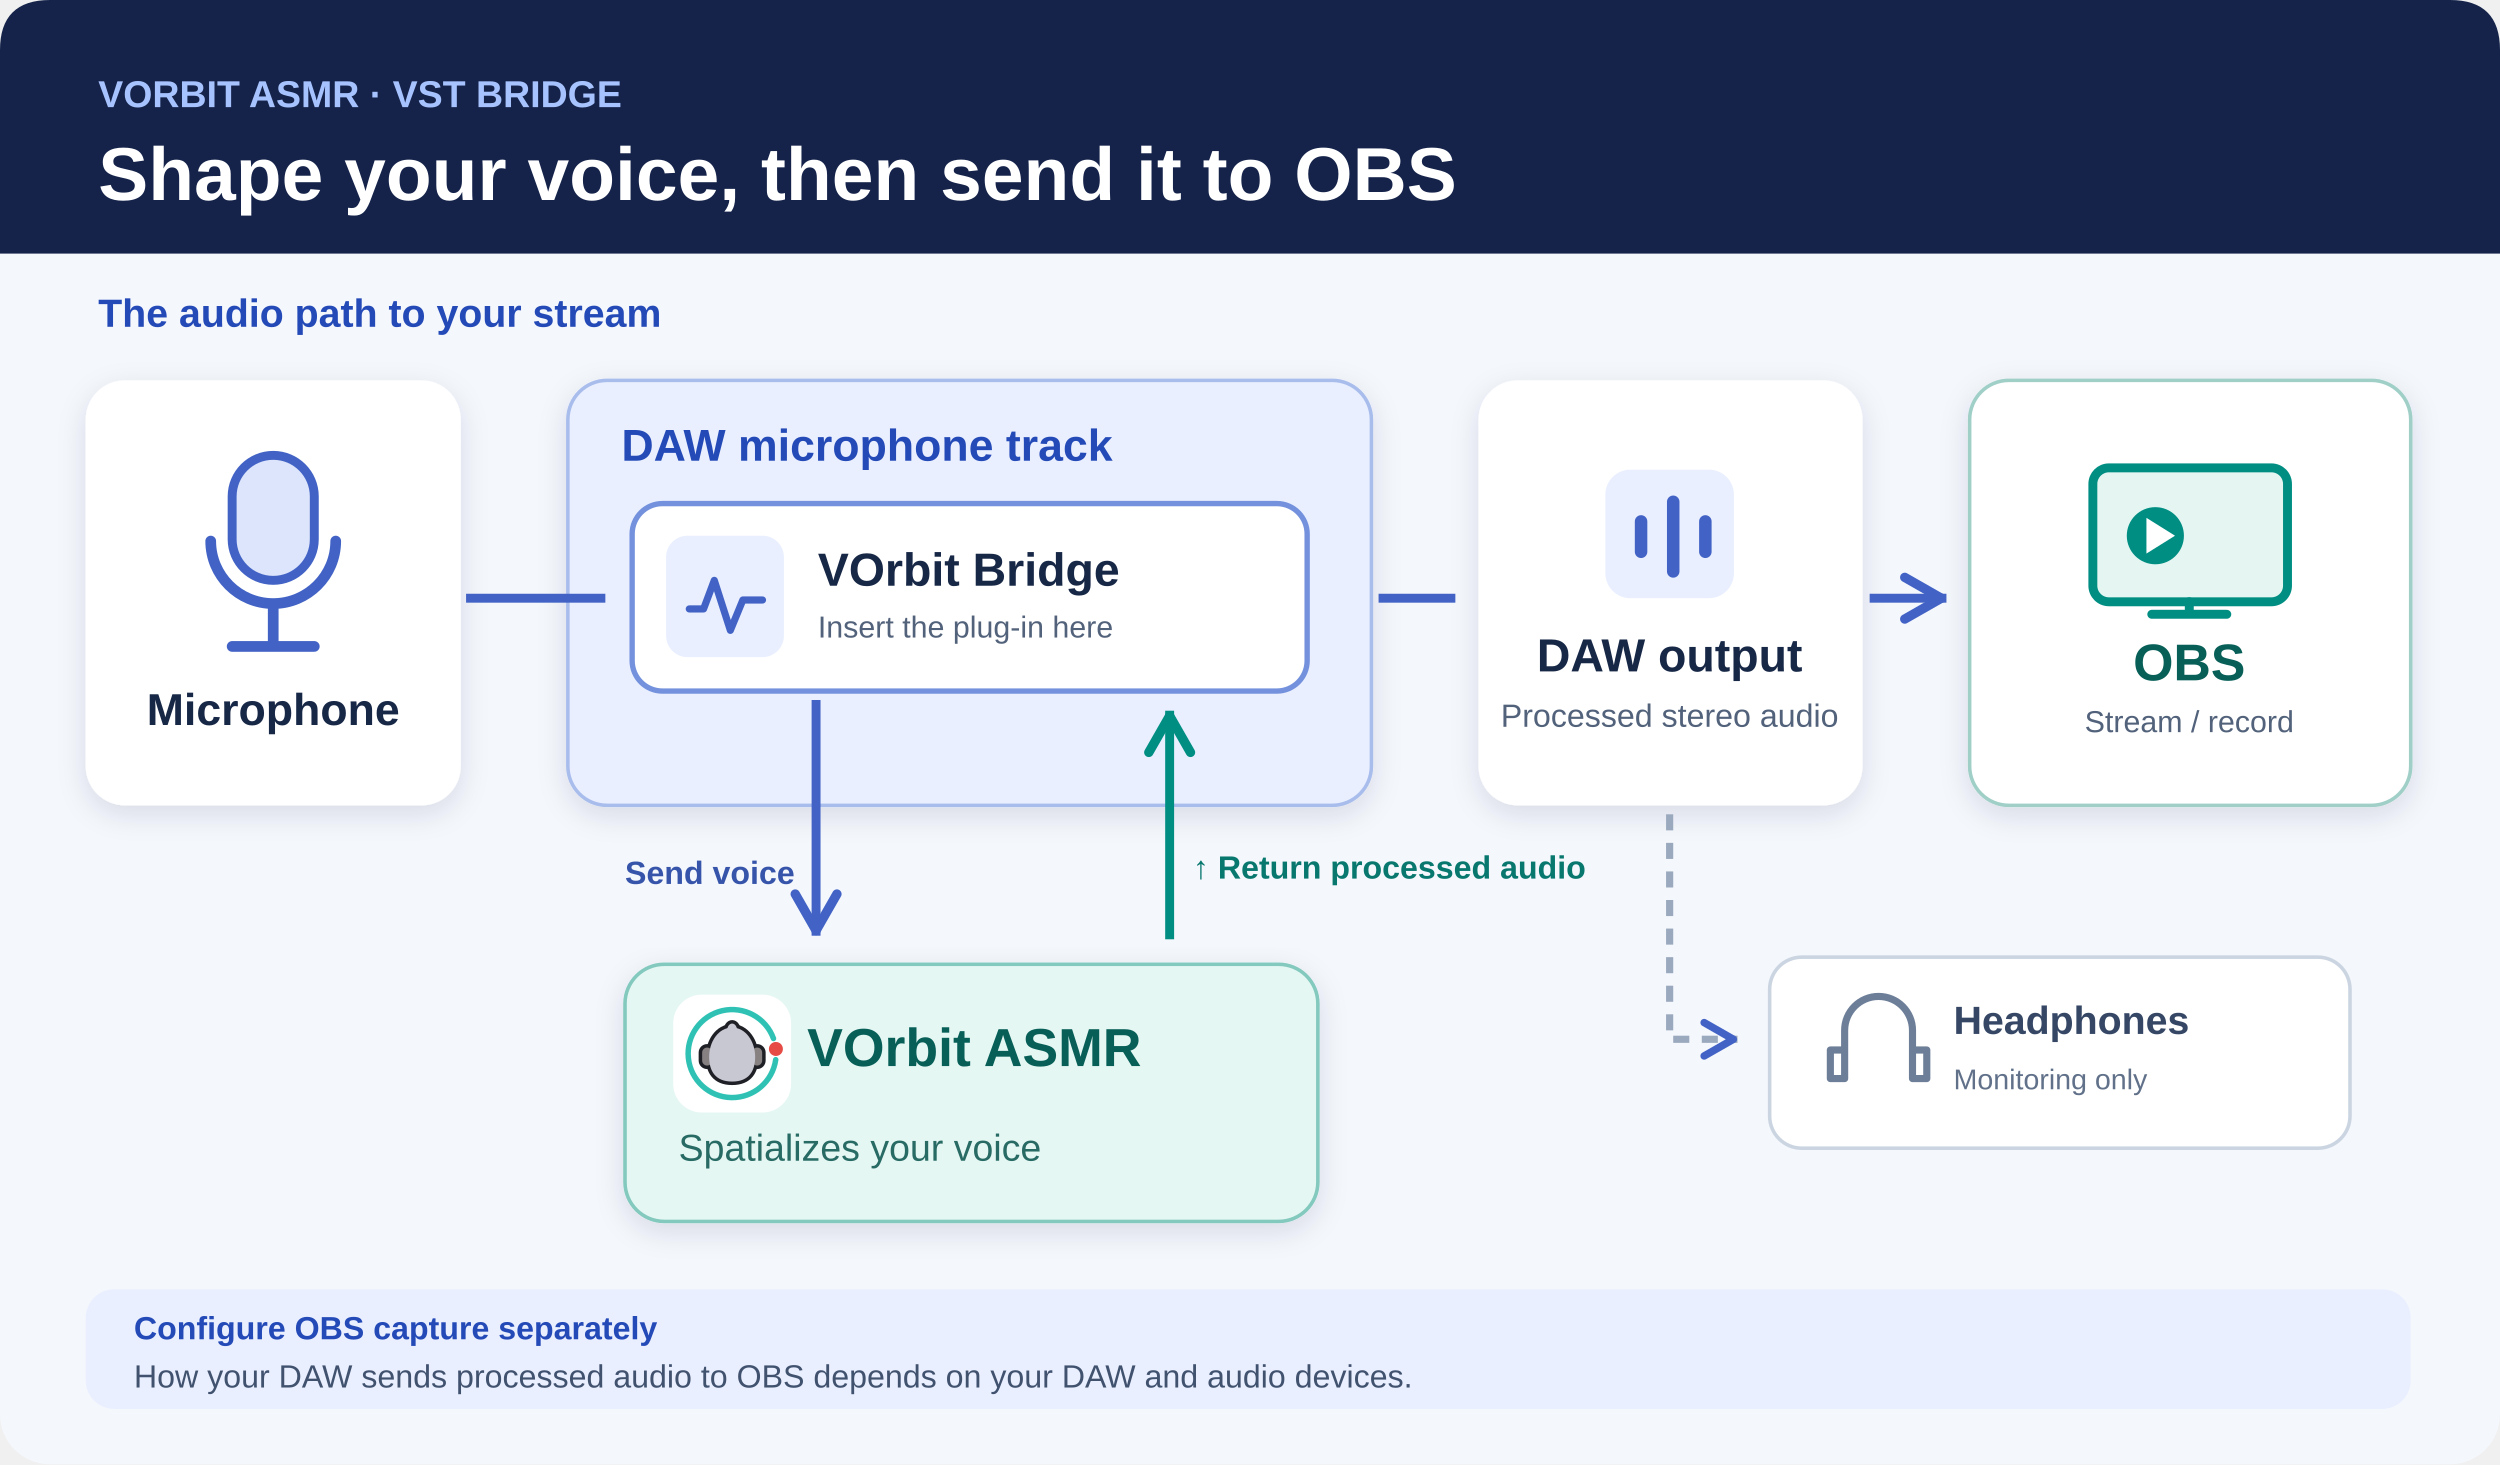
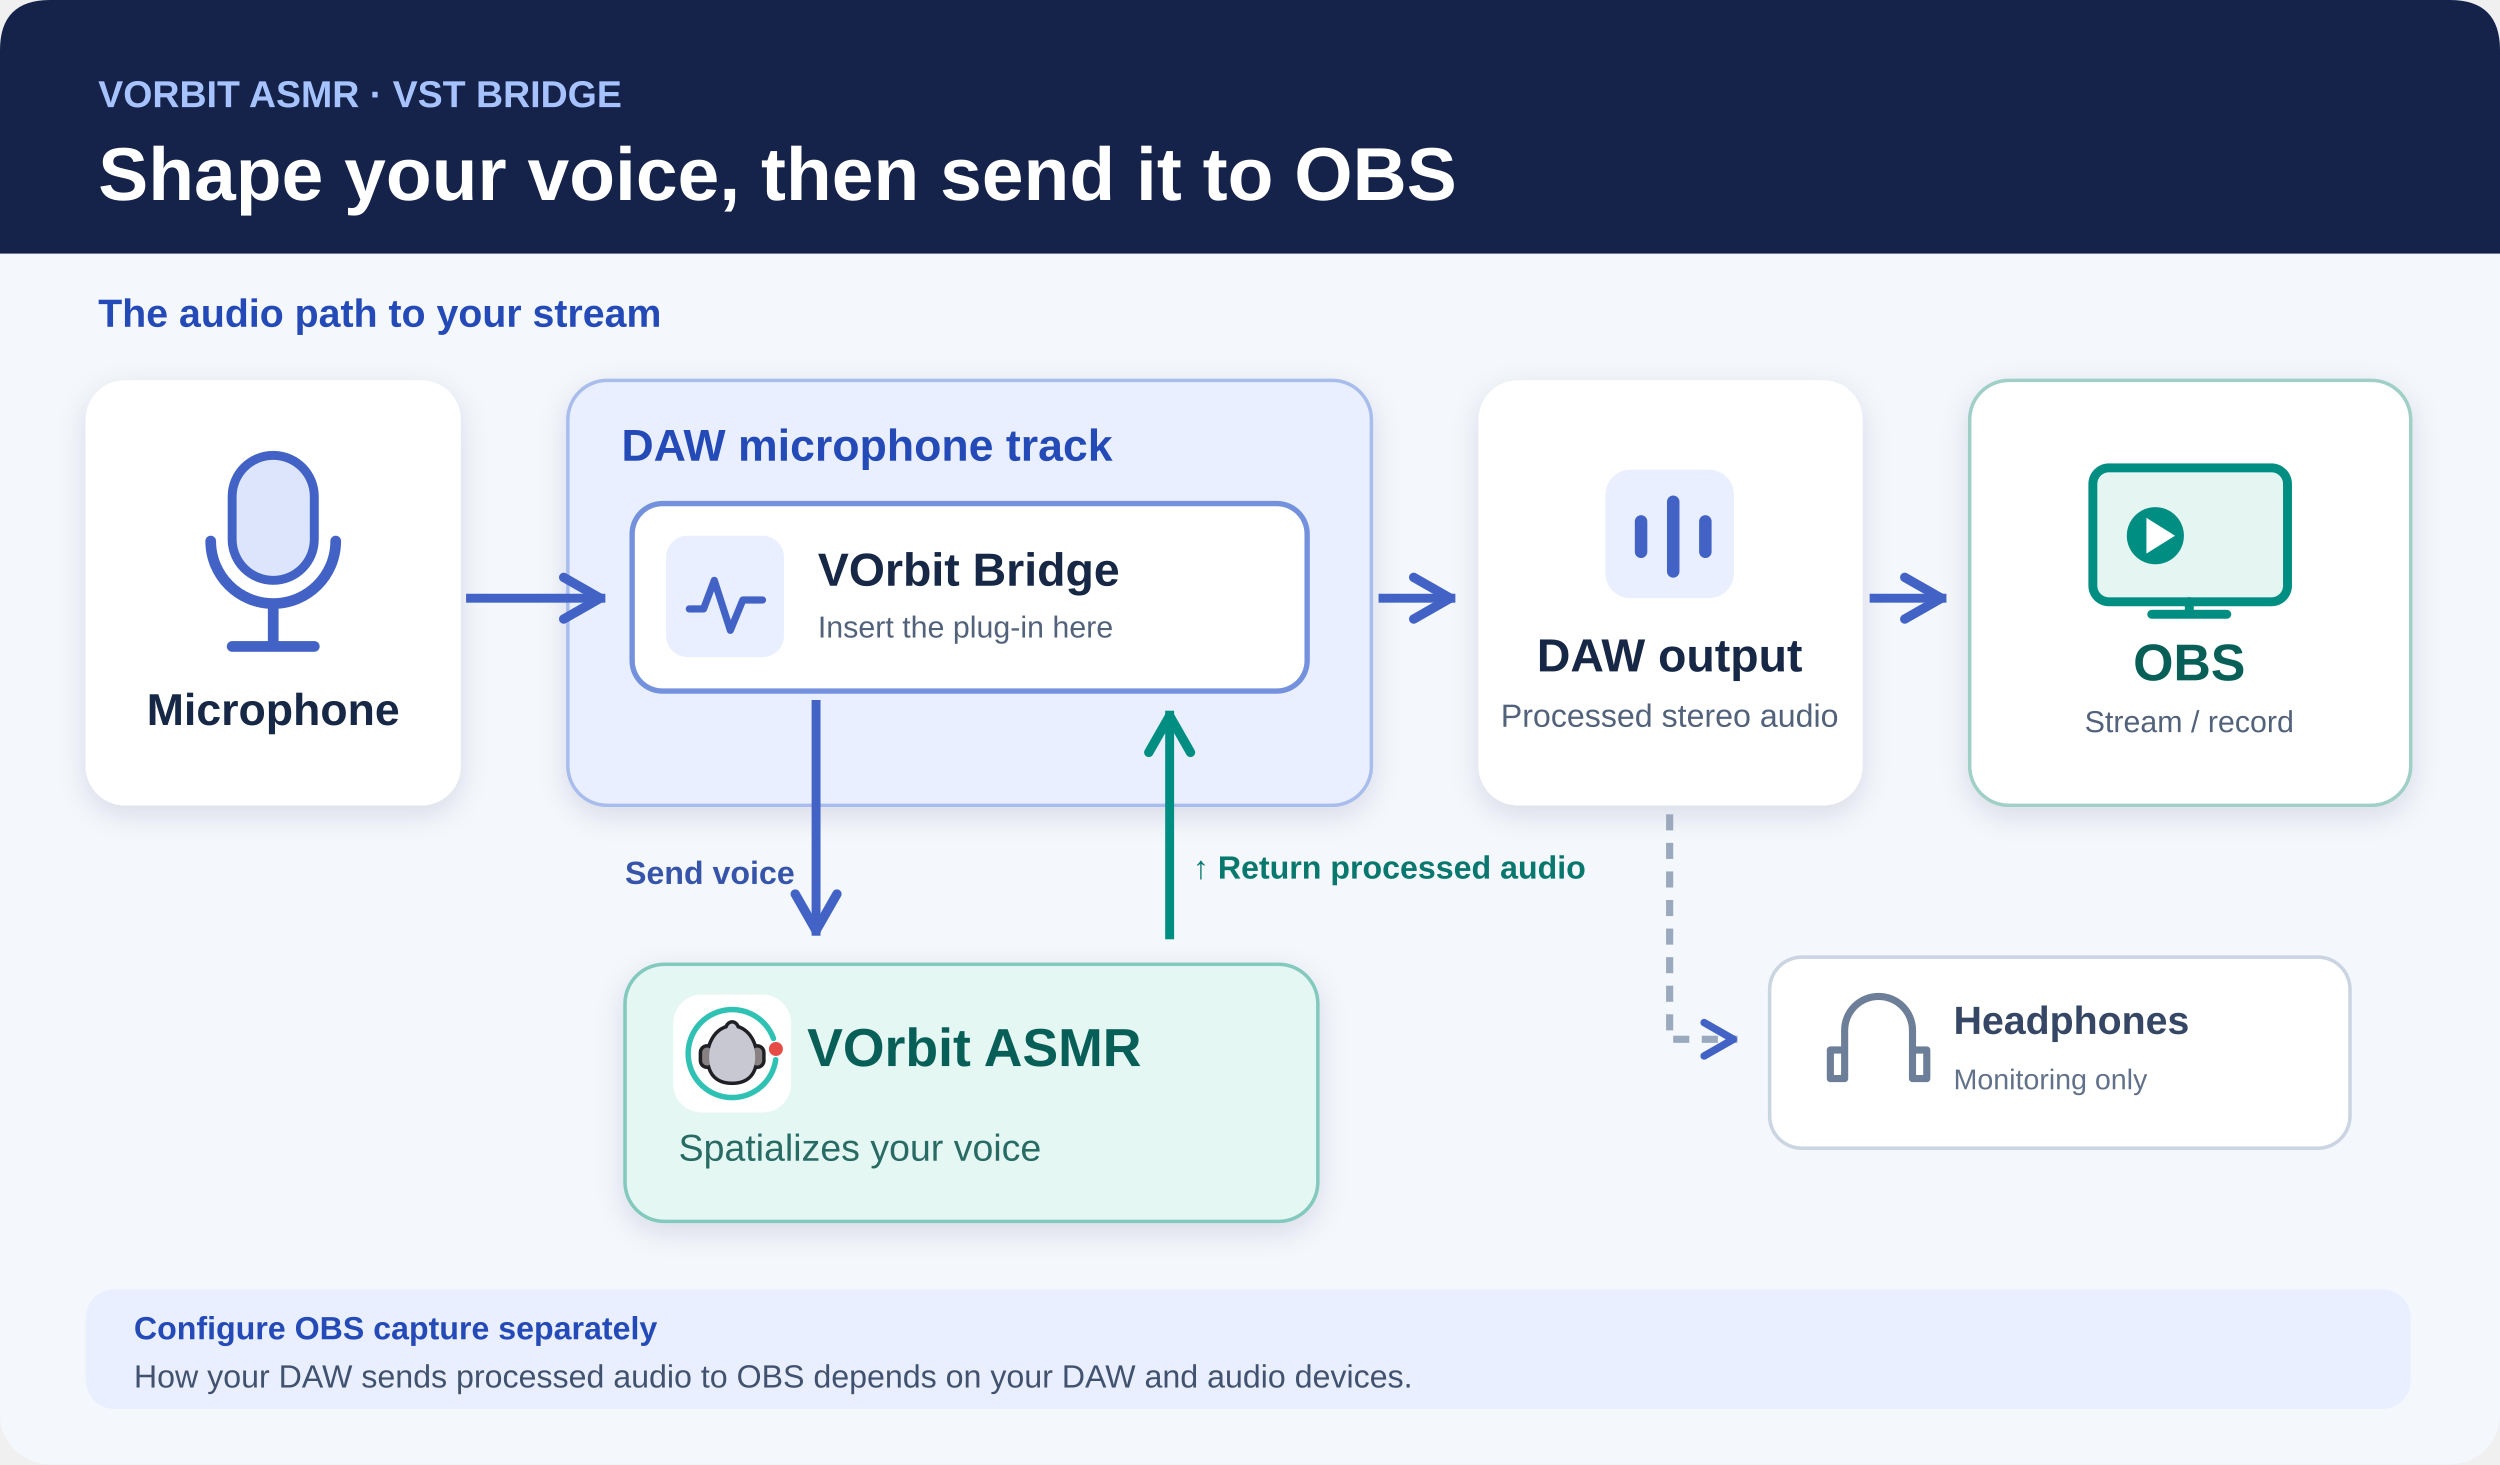
<svg xmlns="http://www.w3.org/2000/svg" width="1400" height="820" viewBox="0 0 1400 820" role="img" aria-labelledby="title desc">
  <defs>
    <marker id="arrow" viewBox="0 0 12 12" markerWidth="7" markerHeight="7" refX="10" refY="6" orient="auto">
      <path d="M2 2 9 6 2 10" fill="none" stroke="#4263c5" stroke-width="1.8" stroke-linecap="round" stroke-linejoin="round" />
    </marker>
    <marker id="return" viewBox="0 0 12 12" markerWidth="7" markerHeight="7" refX="10" refY="6" orient="auto">
      <path d="M2 2 9 6 2 10" fill="none" stroke="#008e83" stroke-width="1.8" stroke-linecap="round" stroke-linejoin="round" />
    </marker>
    <filter id="shadow" x="-10%" y="-10%" width="120%" height="130%">
      <feDropShadow dx="0" dy="5" stdDeviation="8" flood-color="#172950" flood-opacity=".12" />
    </filter>
  </defs>
  <rect width="1400" height="820" rx="28" fill="#f4f7fc" />
  <path d="M0 28Q0 0 28 0H1372Q1400 0 1400 28V142H0Z" fill="#15234a" />
  <g font-family="Arial, sans-serif">
    <text x="55" y="60" fill="#a7c3ff" font-size="21" font-weight="700">VORBIT ASMR  ·  VST BRIDGE</text>
    <text x="55" y="112" fill="#fff" font-size="42" font-weight="800">Shape your voice, then send it to OBS</text>
    <text x="55" y="183" fill="#244ab7" font-size="22" font-weight="800">The audio path to your stream</text>
    <g filter="url(#shadow)">
      <rect x="48" y="213" width="210" height="238" rx="22" fill="#fff" />
      <rect x="318" y="213" width="450" height="238" rx="22" fill="#e9efff" stroke="#a9bdec" stroke-width="2" />
      <rect x="828" y="213" width="215" height="238" rx="22" fill="#fff" />
      <rect x="1103" y="213" width="247" height="238" rx="22" fill="#fff" stroke="#a0cfc8" stroke-width="2" />
    </g>
    <rect x="130" y="255" width="46" height="70" rx="23" fill="#dce5fb" stroke="#4263c5" stroke-width="5" />
    <path d="M118 303a35 35 0 0 0 70 0M153 338v24m-23 0h46" fill="none" stroke="#4263c5" stroke-width="6" stroke-linecap="round" />
    <text x="153" y="406" text-anchor="middle" font-size="25" font-weight="800" fill="#172746">Microphone</text>
    <text x="348" y="258" font-size="25" font-weight="800" fill="#244ab7">DAW microphone track</text>
    <rect x="354" y="282" width="378" height="105" rx="17" fill="#fff" stroke="#7391dc" stroke-width="3" />
    <rect x="373" y="300" width="66" height="68" rx="12" fill="#e9efff" />
    <path d="M386 341h8l6-16 9 28 7-17h11" fill="none" stroke="#4263c5" stroke-width="4" stroke-linecap="round" stroke-linejoin="round" />
    <text x="458" y="328" font-size="26" font-weight="800" fill="#172746">VOrbit Bridge</text>
    <text x="458" y="357" font-size="17" fill="#52627b">Insert the plug-in here</text>
    <rect x="899" y="263" width="72" height="72" rx="14" fill="#e9efff" />
    <path d="M919 292v17m18-28v39m18-28v17" stroke="#4263c5" stroke-width="7" stroke-linecap="round" />
    <text x="935" y="376" text-anchor="middle" font-size="26" font-weight="800" fill="#172746">DAW output</text>
    <text x="935" y="407" text-anchor="middle" font-size="18" fill="#52627b">Processed stereo audio</text>
    <rect x="1172" y="262" width="109" height="75" rx="9" fill="#e5f6f2" stroke="#008e83" stroke-width="5" />
    <circle cx="1207" cy="300" r="16" fill="#008e83" />
    <path d="M1202 290l16 10-16 10z" fill="#fff" />
    <path d="M1205 344h42m-21-7v7" stroke="#008e83" stroke-width="5" stroke-linecap="round" />
    <text x="1226" y="381" text-anchor="middle" font-size="29" font-weight="800" fill="#075f58">OBS</text>
    <text x="1226" y="410" text-anchor="middle" font-size="17" fill="#52627b">Stream / record</text>
-     <path d="M261 335h78M772 335h43M1047 335h43" fill="none" stroke="#4263c5" stroke-width="5" marker-end="url(#arrow)" />
+     <g fill="none" stroke="#4263c5" stroke-width="5" marker-end="url(#arrow)">
+       <path d="M261 335h78" />
+       <path d="M772 335h43" />
+       <path d="M1047 335h43" />
+     </g>
    <rect x="350" y="540" width="388" height="144" rx="22" fill="#e5f7f3" stroke="#83c9be" stroke-width="2" filter="url(#shadow)" />
    <rect x="377" y="557" width="66" height="66" rx="16" fill="#fff" />
    <g transform="translate(382 562) scale(.56)">
      <path d="M93.572,56.124A44,44,0,1,1,91.346,34.951" fill="none" stroke="#2FC2B4" stroke-width="5.5" stroke-linecap="round" />
      <ellipse cx="50" cy="27" rx="5" ry="7" fill="#1E2026" stroke="#1E2026" stroke-width="7" />
      <rect x="20" y="44" width="10" height="18" rx="5" fill="#1E2026" stroke="#1E2026" stroke-width="7" />
      <rect x="70" y="44" width="10" height="18" rx="5" fill="#1E2026" stroke="#1E2026" stroke-width="7" />
      <path d="M50,24C63.8,24 73,38.31 73,53.16 73,67.2 67.02,78 50,78 32.98,78 27,67.2 27,53.16 27,38.31 36.2,24 50,24z" fill="#1E2026" stroke="#1E2026" stroke-width="7" />
      <ellipse cx="50" cy="27" rx="5" ry="7" fill="#C8C8D2" />
      <rect x="20" y="44" width="10" height="18" rx="5" fill="#878181" />
      <rect x="70" y="44" width="10" height="18" rx="5" fill="#878181" />
      <path d="M50,24C63.8,24 73,38.31 73,53.16 73,67.2 67.02,78 50,78 32.98,78 27,67.2 27,53.16 27,38.31 36.2,24 50,24z" fill="#C8C8D2" />
      <circle cx="93.759" cy="45.401" r="7" fill="#E64B45" />
    </g>
    <text x="452" y="597" font-size="30" font-weight="800" fill="#075f58">VOrbit ASMR</text>
    <text x="380" y="650" font-size="21" fill="#286a64">Spatializes your voice</text>
    <path d="M457 392v132" fill="none" stroke="#4263c5" stroke-width="5" marker-end="url(#arrow)" />
    <path d="M655 526V398" fill="none" stroke="#008e83" stroke-width="5" marker-end="url(#return)" />
    <text x="350" y="495" font-size="18" font-weight="700" fill="#3654aa">Send voice</text>
    <text x="668" y="492" font-size="18" font-weight="700" fill="#08786f">↑ Return processed audio</text>
    <path d="M935 456v126h38" fill="none" stroke="#9aa9bd" stroke-width="4" stroke-dasharray="9 7" marker-end="url(#arrow)" />
    <rect x="991" y="536" width="325" height="107" rx="18" fill="#fff" stroke="#cbd5e2" stroke-width="2" />
    <path d="M1033 592v-15a19 19 0 0 1 38 0v15m-38-4h-8v16h8zm38 0h8v16h-8z" fill="none" stroke="#6d7e98" stroke-width="4" stroke-linejoin="round" />
    <text x="1094" y="579" font-size="22" font-weight="700" fill="#354765">Headphones</text>
    <text x="1094" y="610" font-size="16" fill="#61718a">Monitoring only</text>
    <rect x="48" y="722" width="1302" height="67" rx="16" fill="#e9efff" />
    <text x="75" y="750" font-size="18" font-weight="700" fill="#244ab7">Configure OBS capture separately</text>
    <text x="75" y="777" font-size="18" fill="#41526f">How your DAW sends processed audio to OBS depends on your DAW and audio devices.</text>
  </g>
</svg>
